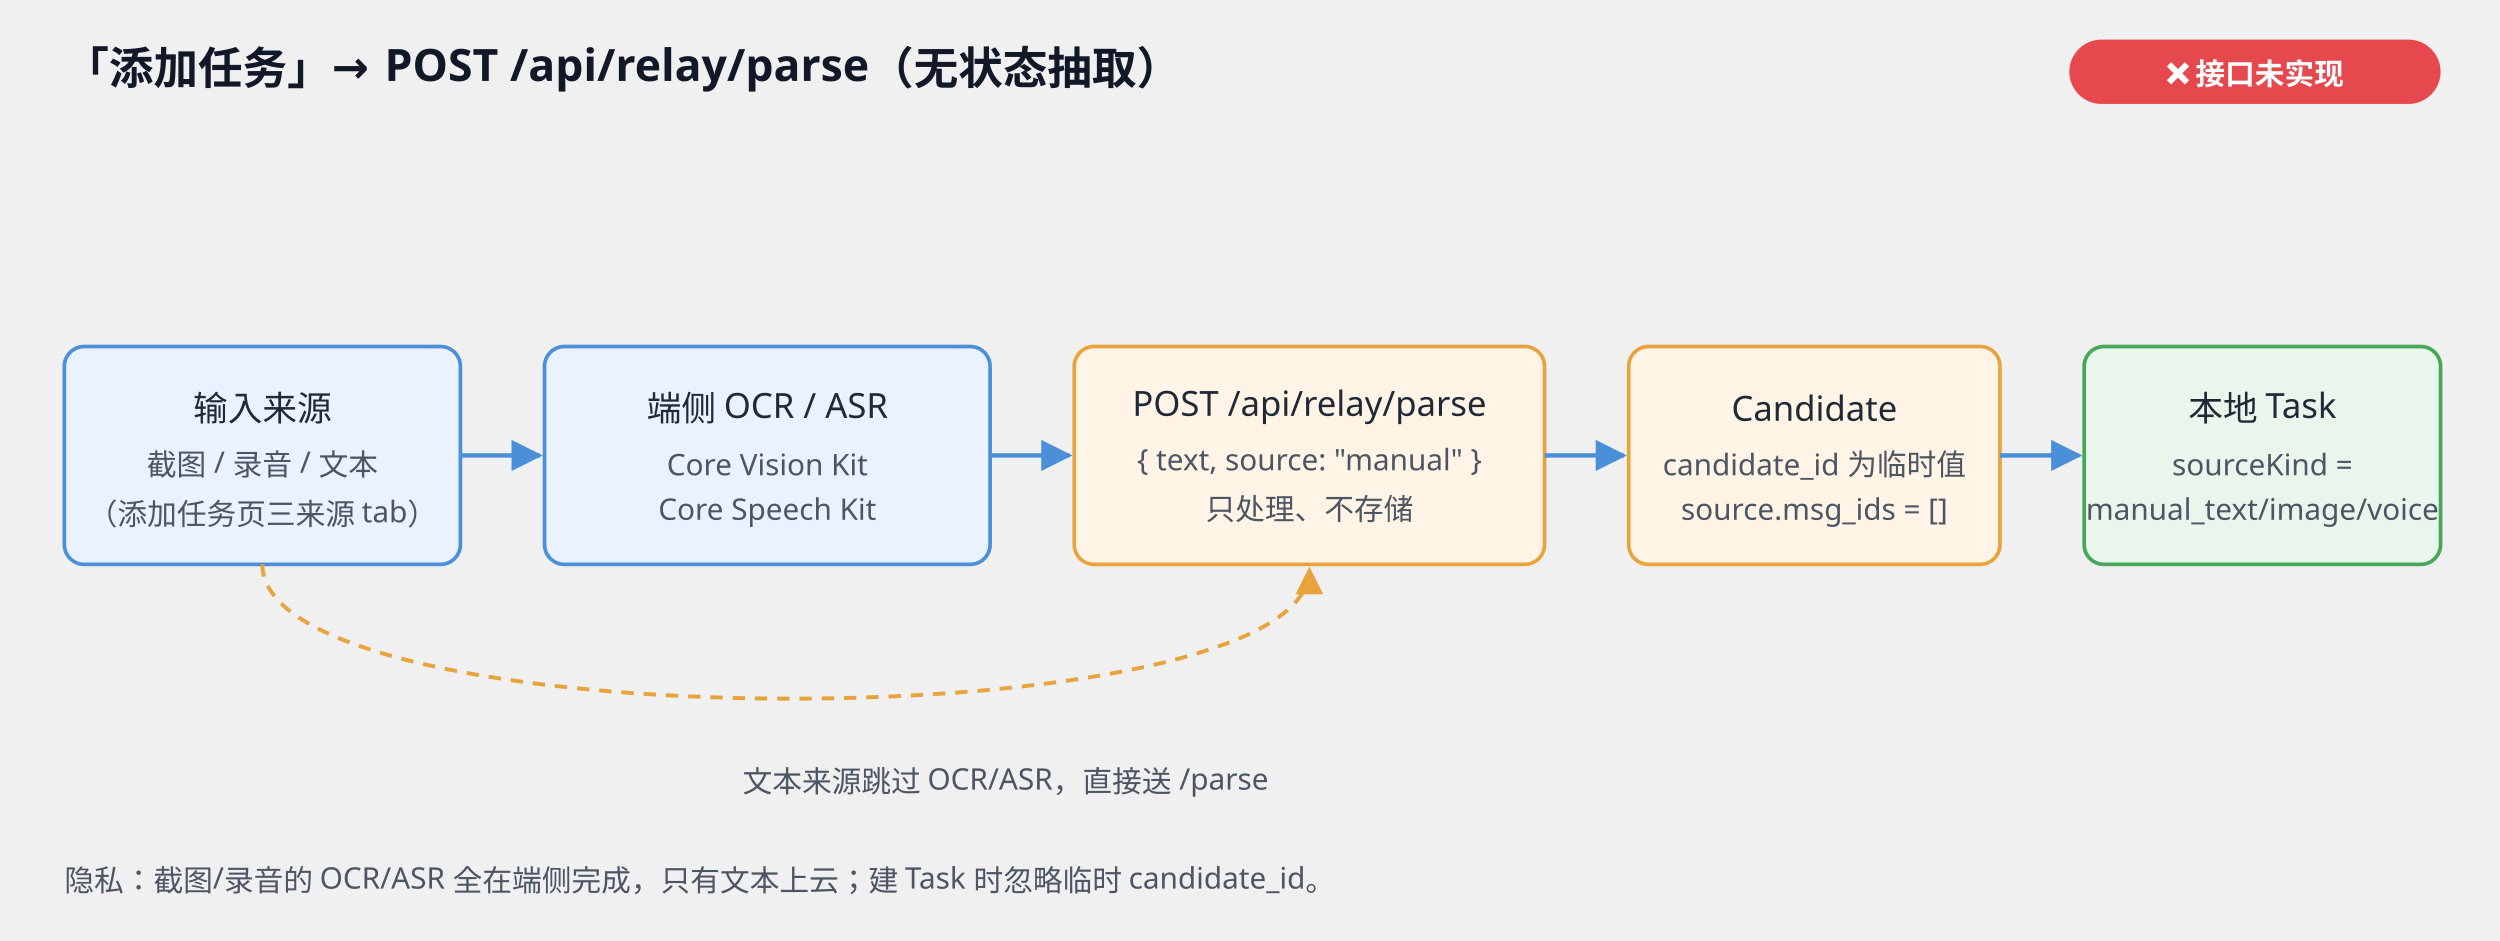
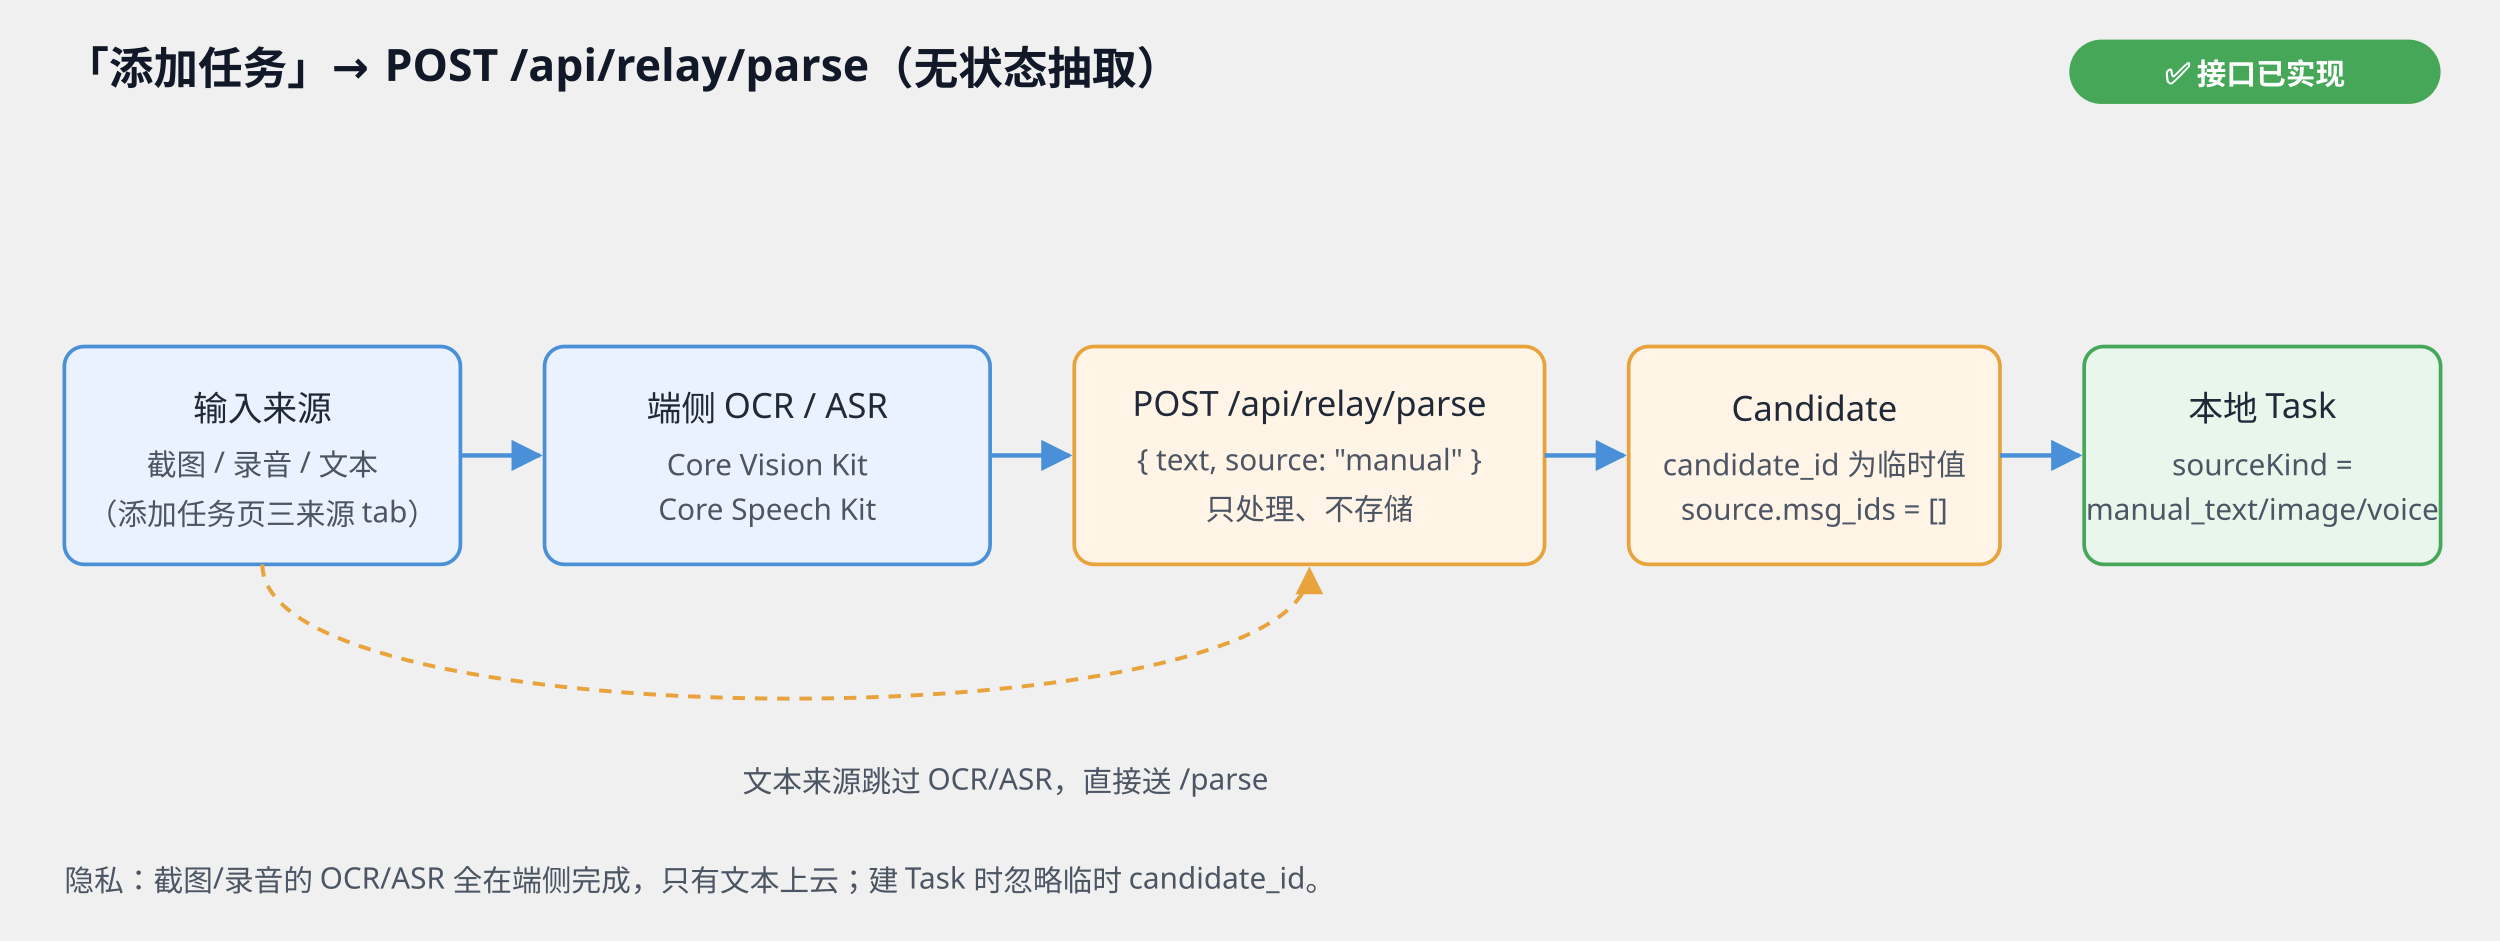
<svg xmlns="http://www.w3.org/2000/svg" width="1010" height="380" viewBox="0 0 1010 380" font-family="Microsoft YaHei, PingFang SC, sans-serif">
  <defs>
    <marker id="a3" viewBox="0 0 10 10" refX="9" refY="5" markerWidth="7" markerHeight="7" orient="auto-start-reverse">
      <path d="M0,0 L10,5 L0,10 Z" fill="#4A90D9" />
    </marker>
    <marker id="a3o" viewBox="0 0 10 10" refX="9" refY="5" markerWidth="7" markerHeight="7" orient="auto-start-reverse">
      <path d="M0,0 L10,5 L0,10 Z" fill="#E8A33D" />
    </marker>
  </defs>
  <style>
    .bx{fill:#EAF2FF;stroke:#4A90D9;stroke-width:1.5}
    .acc{fill:#FFF4E5;stroke:#E8A33D;stroke-width:1.5}
    .grn{fill:#E8F6EC;stroke:#46A758;stroke-width:1.5}
    .t{fill:#1F2937;font-size:14px}
    .ts{fill:#4B5563;font-size:12px}
    .tt{fill:#111827;font-size:18px;font-weight:bold}
    .ln{stroke:#4A90D9;stroke-width:1.8;fill:none;marker-end:url(#a3)}
    .dash{stroke:#E8A33D;stroke-width:1.6;fill:none;stroke-dasharray:5 4;marker-end:url(#a3o)}
-     .badge{fill:#E5484D}
+     .badge{fill:#46A758}
    .bgt{fill:#FFFFFF;font-size:12px;font-weight:bold}
  </style>
  <text x="26" y="34" class="tt">「添加任务」→ POST /api/relay/parse（无状态抽取）</text>
  <rect x="836" y="16" width="150" height="26" rx="13" class="badge" />
-   <text x="911" y="34" class="bgt" text-anchor="middle">❌ 接口未实现</text>
+   <text x="911" y="34" class="bgt" text-anchor="middle">✅ 接口已实现</text>
  <rect x="26" y="140" width="160" height="88" rx="8" class="bx" />
  <text x="106" y="170" class="t" text-anchor="middle">输入来源</text>
  <text x="106" y="192" class="ts" text-anchor="middle">截图 / 录音 / 文本</text>
  <text x="106" y="212" class="ts" text-anchor="middle">（添加任务页三来源 tab）</text>
  <line x1="186" y1="184" x2="218" y2="184" class="ln" />
  <rect x="220" y="140" width="180" height="88" rx="8" class="bx" />
  <text x="310" y="170" class="t" text-anchor="middle">端侧 OCR / ASR</text>
  <text x="310" y="192" class="ts" text-anchor="middle">Core Vision Kit</text>
  <text x="310" y="210" class="ts" text-anchor="middle">Core Speech Kit</text>
  <line x1="400" y1="184" x2="432" y2="184" class="ln" />
  <rect x="434" y="140" width="190" height="88" rx="8" class="acc" />
  <text x="529" y="168" class="t" text-anchor="middle">POST /api/relay/parse</text>
  <text x="529" y="190" class="ts" text-anchor="middle">{ text, source: "manual" }</text>
  <text x="529" y="210" class="ts" text-anchor="middle">只处理、不存储</text>
  <line x1="624" y1="184" x2="656" y2="184" class="ln" />
  <rect x="658" y="140" width="150" height="88" rx="8" class="acc" />
  <text x="733" y="170" class="t" text-anchor="middle">Candidate</text>
  <text x="733" y="192" class="ts" text-anchor="middle">candidate_id 为临时值</text>
  <text x="733" y="210" class="ts" text-anchor="middle">source.msg_ids = []</text>
  <line x1="808" y1="184" x2="840" y2="184" class="ln" />
  <rect x="842" y="140" width="144" height="88" rx="8" class="grn" />
  <text x="914" y="170" class="t" text-anchor="middle">本地 Task</text>
  <text x="914" y="192" class="ts" text-anchor="middle">sourceKind =</text>
  <text x="914" y="210" class="ts" text-anchor="middle">manual_text/image/voice</text>
  <path d="M106 228 C106 300 529 300 529 230" class="dash" />
  <text x="300" y="320" class="ts" fill="#B26A00">文本来源跳过 OCR/ASR，直接送 /parse</text>
  <text x="26" y="360" class="ts">隐私：截图/录音的 OCR/ASR 全在端侧完成，只有文本上云；建 Task 时忽略临时 candidate_id。</text>
</svg>
